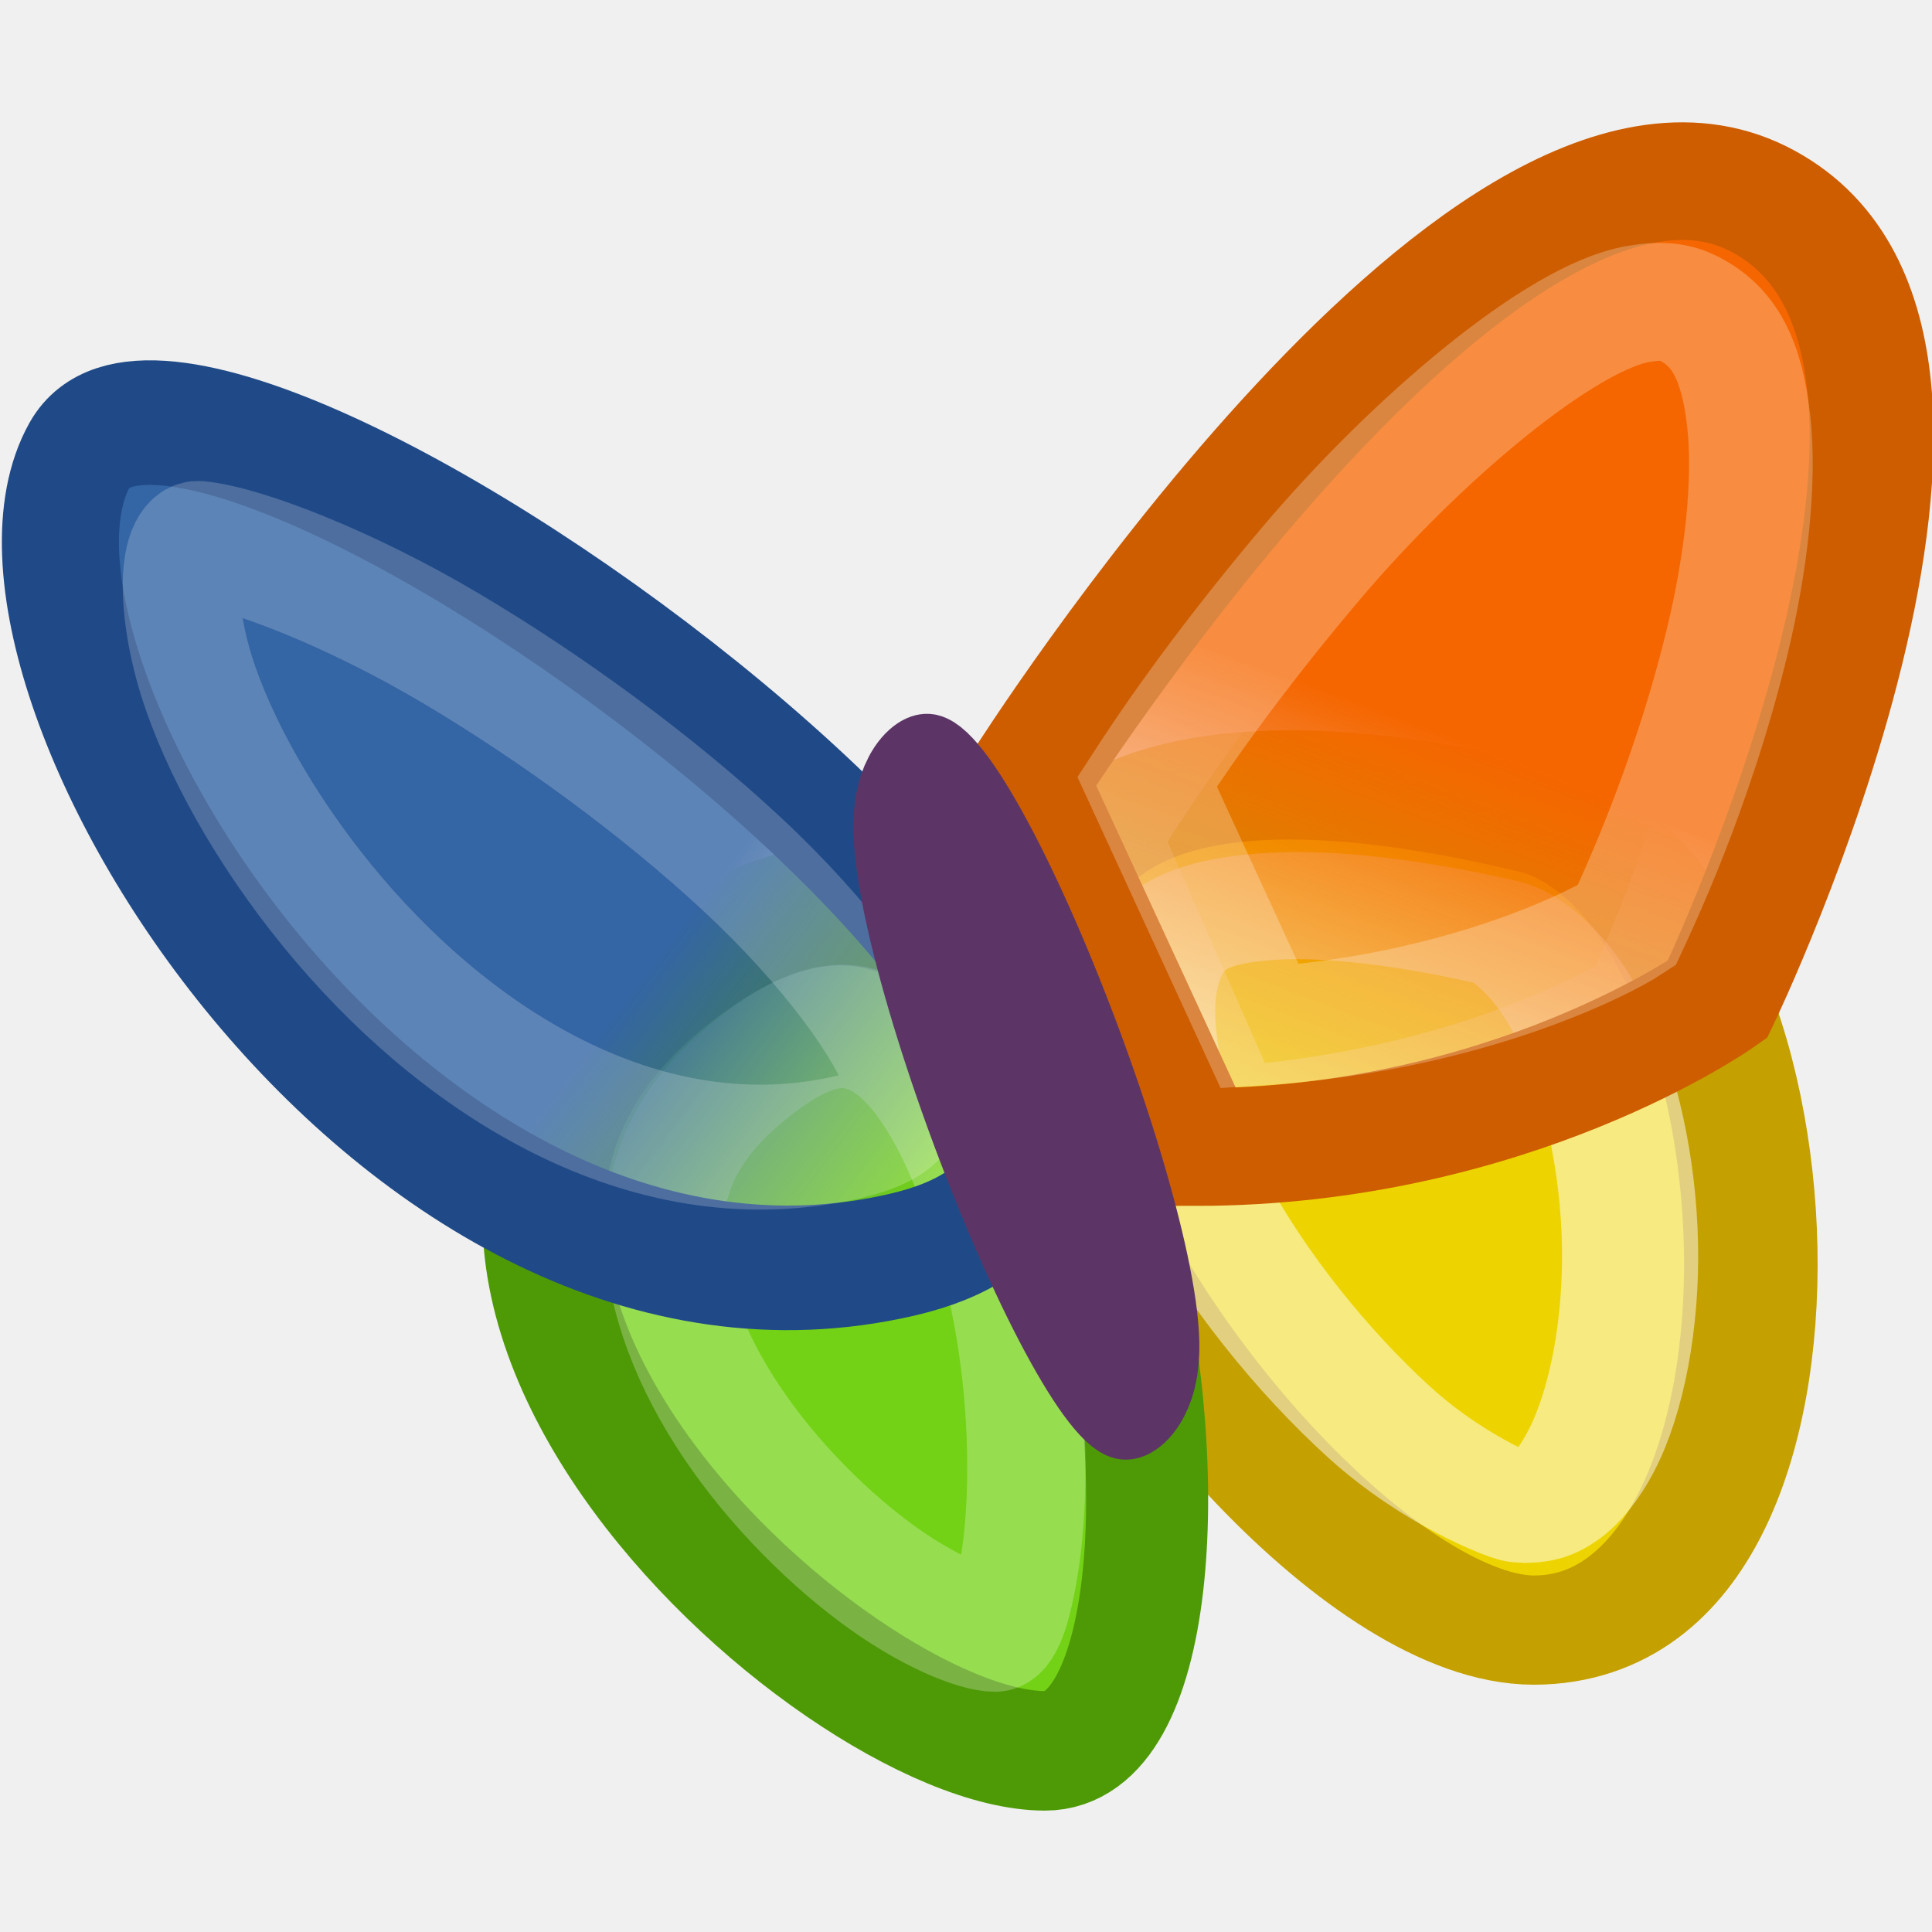
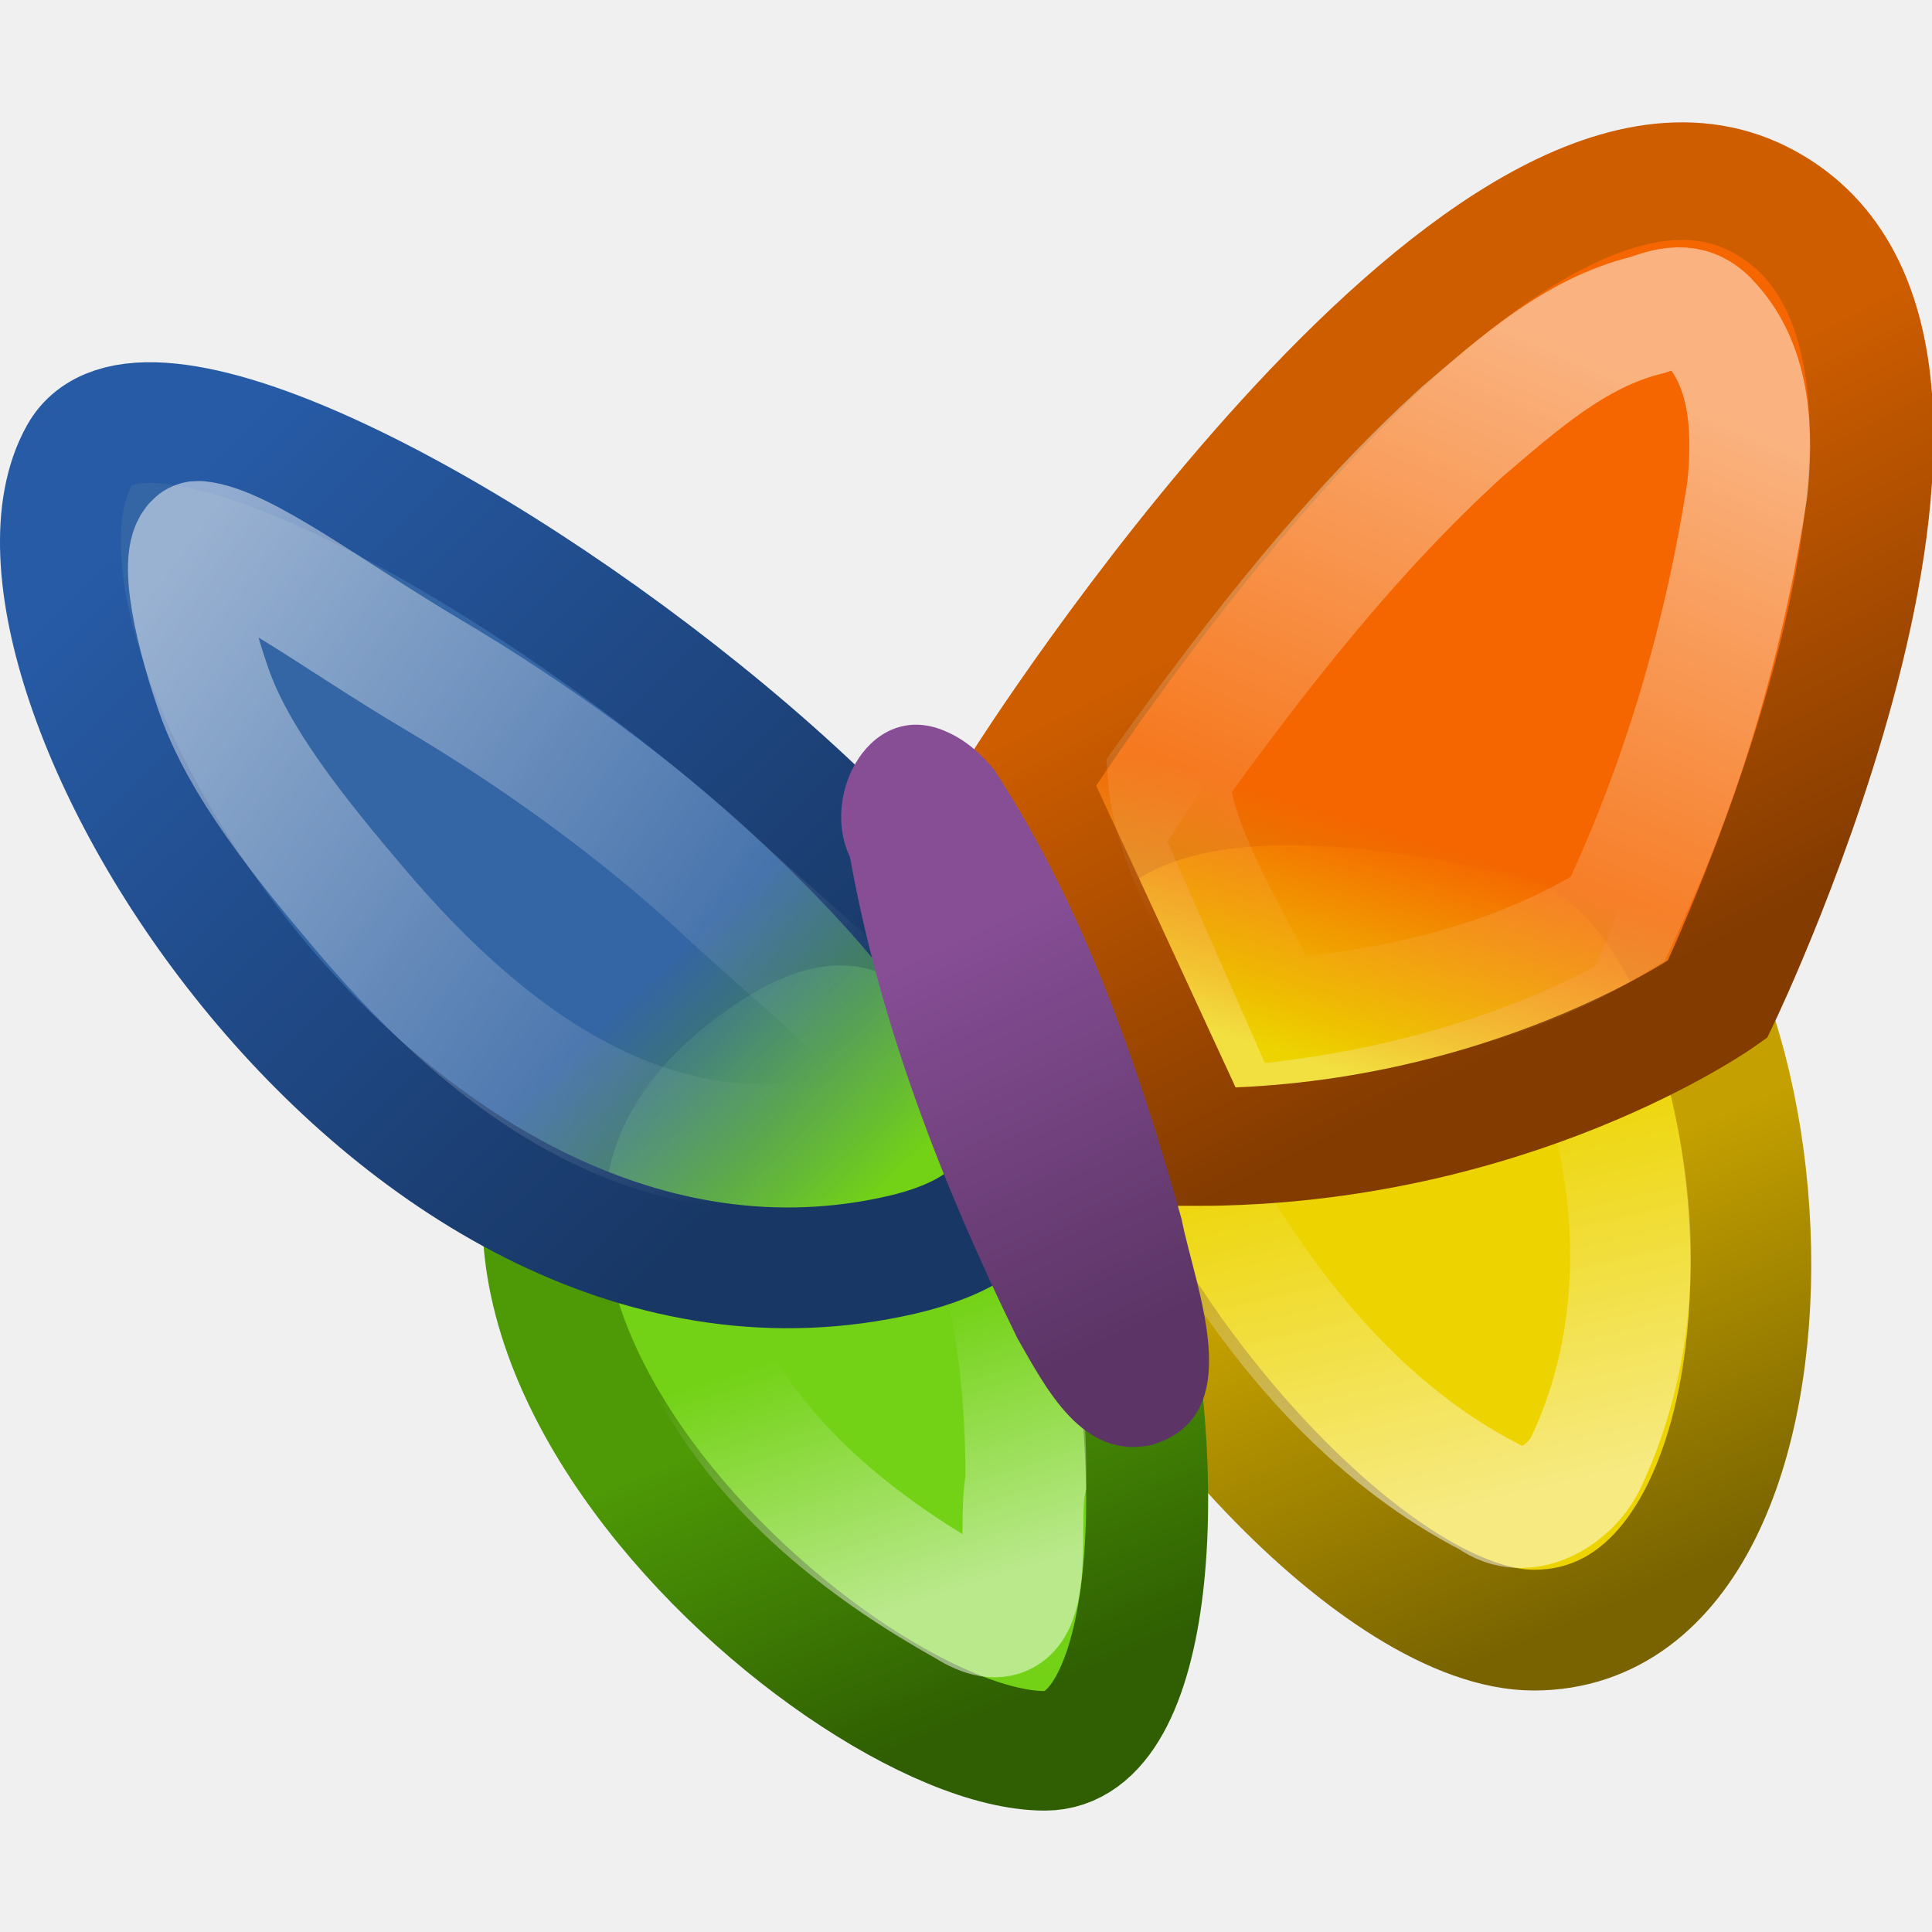
<svg xmlns="http://www.w3.org/2000/svg" xmlns:xlink="http://www.w3.org/1999/xlink" width="16px" height="16px" id="svg4239">
  <defs id="defs4241">
+     <linearGradient id="linearGradient8709">
+       <stop style="stop-color:#ffffff;stop-opacity:1;" offset="0" id="stop8711" />
+       <stop style="stop-color:#ffffff;stop-opacity:0;" offset="1" id="stop8713" />
+     </linearGradient>
+     <linearGradient id="linearGradient8701">
+       <stop style="stop-color:#ffffff;stop-opacity:1;" offset="0" id="stop8703" />
+       <stop style="stop-color:#ffffff;stop-opacity:0;" offset="1" id="stop8705" />
+     </linearGradient>
+     <linearGradient id="linearGradient8693">
+       <stop style="stop-color:#ffffff;stop-opacity:1;" offset="0" id="stop8695" />
+       <stop style="stop-color:#ffffff;stop-opacity:0;" offset="1" id="stop8697" />
+     </linearGradient>
+     <linearGradient id="linearGradient8685">
+       <stop style="stop-color:#ffffff;stop-opacity:1;" offset="0" id="stop8687" />
+       <stop style="stop-color:#ffffff;stop-opacity:0;" offset="1" id="stop8689" />
+     </linearGradient>
+     <linearGradient id="linearGradient8677">
+       <stop style="stop-color:#5c3566;stop-opacity:1;" offset="0" id="stop8679" />
+       <stop style="stop-color:#874e96;stop-opacity:1" offset="1" id="stop8681" />
+     </linearGradient>
+     <linearGradient id="linearGradient8660">
+       <stop style="stop-color:#275ba6;stop-opacity:1" offset="0" id="stop8662" />
+       <stop style="stop-color:#183765;stop-opacity:1" offset="1" id="stop8664" />
+     </linearGradient>
+     <linearGradient id="linearGradient8652">
+       <stop style="stop-color:#4e9a06;stop-opacity:1;" offset="0" id="stop8654" />
+       <stop style="stop-color:#2f5f02;stop-opacity:1" offset="1" id="stop8656" />
+     </linearGradient>
+     <linearGradient id="linearGradient8644">
+       <stop style="stop-color:#c4a000;stop-opacity:1;" offset="0" id="stop8646" />
+       <stop style="stop-color:#786300;stop-opacity:1" offset="1" id="stop8648" />
+     </linearGradient>
+     <linearGradient id="linearGradient8636">
+       <stop style="stop-color:#ce5d00;stop-opacity:1;" offset="0" id="stop8638" />
+       <stop style="stop-color:#833b00;stop-opacity:1" offset="1" id="stop8640" />
+     </linearGradient>
    <linearGradient id="linearGradient2219">
      <stop id="stop2221" offset="0" style="stop-color:#3465a4;stop-opacity:1;" />
      <stop id="stop2223" offset="1" style="stop-color:#3465a4;stop-opacity:0;" />
    </linearGradient>
    <linearGradient id="linearGradient2228">
      <stop id="stop2230" offset="0" style="stop-color:#f56600;stop-opacity:1;" />
      <stop id="stop2232" offset="1" style="stop-color:#f56600;stop-opacity:0;" />
    </linearGradient>
-     <linearGradient xlink:href="#linearGradient2228" id="linearGradient4505" gradientUnits="userSpaceOnUse" gradientTransform="matrix(0.782765,0,0,0.747651,1.035995,0.614065)" x1="20.998" y1="11.741" x2="18" y2="18.867" />
-     <linearGradient xlink:href="#linearGradient2219" id="linearGradient4507" gradientUnits="userSpaceOnUse" gradientTransform="matrix(0.747158,0,0,0.74873,0.374035,0.608489)" x1="9.997" y1="14.919" x2="14.07" y2="18.219" />
+     <linearGradient xlink:href="#linearGradient2228" id="linearGradient4505" gradientUnits="userSpaceOnUse" gradientTransform="matrix(0.782765,0,0,0.747651,1.035995,0.614065)" x1="20.008" y1="13.251" x2="18.728" y2="17.102" />
+     <linearGradient xlink:href="#linearGradient2219" id="linearGradient4507" gradientUnits="userSpaceOnUse" gradientTransform="matrix(0.5438817,0,0,0.5799505,-0.3274572,-0.2722861)" x1="10.201" y1="14.726" x2="13.253" y2="18.175" />
+     <linearGradient xlink:href="#linearGradient8636" id="linearGradient8642" x1="16.398" y1="7.173" x2="19.36" y2="12.699" gradientUnits="userSpaceOnUse" />
+     <linearGradient xlink:href="#linearGradient8644" id="linearGradient8650" x1="17.004" y1="15.06" x2="19.159" y2="19.233" gradientUnits="userSpaceOnUse" gradientTransform="matrix(0.8565497,0,0,0.700607,-3.065176,-0.162781)" />
+     <linearGradient xlink:href="#linearGradient8652" id="linearGradient8658" x1="11.426" y1="15.978" x2="13.07" y2="19.869" gradientUnits="userSpaceOnUse" />
+     <linearGradient xlink:href="#linearGradient8660" id="linearGradient8666" x1="1.138" y1="4.309" x2="6.361" y2="9.665" gradientUnits="userSpaceOnUse" />
+     <linearGradient xlink:href="#linearGradient8677" id="linearGradient8683" x1="9.734" y1="10.856" x2="8.227" y2="7.596" gradientUnits="userSpaceOnUse" />
+     <linearGradient xlink:href="#linearGradient8685" id="linearGradient8691" x1="2.277" y1="6.766" x2="10.085" y2="12.919" gradientUnits="userSpaceOnUse" />
+     <linearGradient xlink:href="#linearGradient8709" id="linearGradient8733" gradientUnits="userSpaceOnUse" gradientTransform="matrix(0.789526,0,0,0.621298,-1.921384,0.986574)" x1="18.85" y1="18.159" x2="17.373" y2="13.094" />
+     <linearGradient xlink:href="#linearGradient8701" id="linearGradient8742" gradientUnits="userSpaceOnUse" gradientTransform="matrix(0.599236,0,0,0.624815,0.408284,1.315959)" x1="12.688" y1="18.896" x2="11.634" y2="15.44" />
+     <linearGradient xlink:href="#linearGradient8693" id="linearGradient8745" gradientUnits="userSpaceOnUse" x1="13.574" y1="3.134" x2="11.224" y2="8.564" />
  </defs>
  <g id="layer1">
-     <path transform="matrix(0.856551,0,0,0.700607,-3.065194,-0.162781)" style="fill:#edd400;fill-opacity:1;stroke:#c4a000;stroke-width:1.291;stroke-miterlimit:4;stroke-opacity:1" d="M 18.437,9.913 C 21.037,10.673 21.362,19.501 18.408,19.501 C 15.489,19.501 8.991,7.151 18.437,9.913 z " id="rect2194" />
-     <path transform="matrix(0.789526,0,0,0.621298,-1.921384,0.986574)" style="opacity:0.5;fill:none;fill-opacity:1;stroke:white;stroke-width:1.428;stroke-miterlimit:4;stroke-opacity:1" d="M 15.688,10.5 C 15.214,10.548 14.97,10.667 14.812,10.812 C 14.655,10.958 14.558,11.146 14.5,11.469 C 14.384,12.113 14.567,13.231 15.031,14.344 C 15.496,15.456 16.209,16.572 16.906,17.375 C 17.604,18.178 18.363,18.531 18.406,18.531 C 18.535,18.531 18.596,18.517 18.719,18.406 C 18.842,18.295 18.991,18.077 19.125,17.75 C 19.393,17.096 19.548,16.055 19.531,15 C 19.515,13.945 19.329,12.857 19.031,12.062 C 18.734,11.268 18.329,10.894 18.156,10.844 C 17.059,10.523 16.233,10.444 15.688,10.5 z " id="path2259" />
-     <path transform="matrix(0.712542,0,0,0.698139,-0.834614,0.18154)" style="fill:#73d216;fill-opacity:1;stroke:#4e9a06;stroke-width:1.418;stroke-miterlimit:4;stroke-opacity:1" d="M 13.316,20.509 C 10.851,20.509 4.326,14.509 9.32,11.067 C 14.311,7.627 15.819,20.509 13.316,20.509 z " id="rect2201" />
-     <path transform="matrix(0.599236,0,0,0.624815,0.408284,1.315959)" style="opacity:0.25;fill:none;fill-opacity:1;stroke:white;stroke-width:1.634;stroke-miterlimit:4;stroke-opacity:1" d="M 10.995,11.499 C 10.736,11.487 10.37,11.588 9.884,11.932 C 8.874,12.646 8.537,13.351 8.5,14.122 C 8.462,14.892 8.79,15.781 9.339,16.607 C 9.888,17.434 10.661,18.196 11.403,18.728 C 12.145,19.261 12.809,19.5 13.071,19.5 C 13.222,19.5 13.332,19.062 13.399,18.683 C 13.535,17.924 13.548,16.809 13.377,15.695 C 13.205,14.582 12.846,13.444 12.401,12.662 C 11.957,11.88 11.482,11.521 10.995,11.499 z " id="path2254" />
+     <path style="fill:#edd400;fill-opacity:1;stroke:url(#linearGradient8650);stroke-width:1;stroke-miterlimit:4;stroke-opacity:1;stroke-dasharray:none" d="M 12.727,6.782 C 14.954,7.315 15.233,13.5 12.702,13.5 C 10.202,13.5 4.636,4.847 12.727,6.782 z" id="rect2194" />
+     <path style="opacity:0.5;fill:none;fill-opacity:1;stroke:url(#linearGradient8733);stroke-width:1;stroke-miterlimit:4;stroke-opacity:1" d="M 10.464,7.51 C 10.085,7.506 9.61,7.678 9.531,8.096 C 9.408,8.881 9.782,9.627 10.172,10.281 C 10.719,11.142 11.429,11.932 12.347,12.403 C 12.625,12.61 12.991,12.392 13.129,12.122 C 13.685,10.954 13.588,9.551 13.063,8.391 C 12.867,7.991 12.482,7.659 12.022,7.64 C 11.508,7.552 10.987,7.472 10.464,7.51 z" id="path2259" />
+     <path transform="matrix(0.712542,0,0,0.698139,-0.834614,0.18154)" style="fill:#73d216;fill-opacity:1;stroke:url(#linearGradient8658);stroke-width:1.418;stroke-miterlimit:4;stroke-opacity:1" d="M 13.316,20.509 C 10.851,20.509 4.326,14.509 9.32,11.067 C 14.311,7.627 15.819,20.509 13.316,20.509 z " id="rect2201" />
+     <path style="opacity:0.5;fill:none;fill-opacity:1;stroke:url(#linearGradient8742);stroke-width:1;stroke-miterlimit:4;stroke-opacity:1" d="M 6.997,8.501 C 6.41,8.565 5.936,9.035 5.65,9.525 C 5.313,10.188 5.612,10.924 5.982,11.497 C 6.459,12.28 7.21,12.859 7.999,13.301 C 8.634,13.703 8.41,12.646 8.496,12.272 C 8.498,11.096 8.29,9.855 7.607,8.872 C 7.457,8.682 7.248,8.513 6.997,8.501 z" id="path2254" />
    <path transform="matrix(0.720961,0,0,0.718898,-0.697672,-0.282723)" style="opacity:0.25;fill:none;fill-opacity:1;stroke:white;stroke-width:1.389;stroke-miterlimit:4;stroke-opacity:1" d="M 20,3.5 C 18.995,3.678 17.104,5.343 15.719,7.062 C 14.498,8.577 13.797,9.703 13.594,10.031 L 15.062,13.375 C 17.8,13.187 19.573,12.187 19.844,12 C 19.952,11.755 20.691,10.14 21.156,8.125 C 21.406,7.045 21.527,5.926 21.438,5.094 C 21.348,4.261 21.118,3.805 20.656,3.562 C 20.488,3.474 20.317,3.444 20,3.5 z " id="path2245" />
-     <path transform="matrix(0.727934,0,0,0.774579,-0.59973,-0.743609)" style="fill:url(#linearGradient4507);fill-opacity:1;stroke:#204a87;stroke-width:1.332;stroke-miterlimit:4;stroke-opacity:1" d="M 1.731,5.822 C 3.074,3.566 16.882,13.112 11.087,14.375 C 5.3,15.637 0.401,8.056 1.731,5.822 z " id="rect2197" />
-     <path transform="matrix(0.666514,0,0,0.713565,-0.165619,-0.134566)" style="opacity:0.2;fill:none;fill-opacity:1;stroke:white;stroke-width:1.45;stroke-miterlimit:4;stroke-opacity:1" d="M 2.739,8.172 C 3.05,9.006 3.659,9.982 4.457,10.858 C 6.054,12.61 8.359,13.899 10.766,13.39 C 11.256,13.286 11.4,13.152 11.449,13.081 C 11.497,13.011 11.537,12.912 11.449,12.641 C 11.271,12.099 10.522,11.133 9.471,10.22 C 8.421,9.306 7.086,8.396 5.846,7.71 C 4.607,7.024 3.305,6.55 2.724,6.496 C 2.415,6.467 2.428,7.338 2.739,8.172 z " id="path2249" />
-     <path transform="matrix(0.700821,0,0,0.664862,-0.245183,-0.148725)" style="fill:url(#linearGradient4505);fill-opacity:1;stroke:#ce5d00;stroke-width:1.465;stroke-miterlimit:4;stroke-opacity:1" d="M 12.478,9.951 C 12.478,9.951 17.867,0.986 21.122,2.697 C 24.404,4.421 20.645,12.673 20.645,12.673 C 20.645,12.673 18.181,14.512 14.477,14.512 L 12.478,9.951 z " id="rect1317" />
-     <path transform="matrix(0.635062,0,0,0.605843,0.867127,0.396851)" style="opacity:0.25;fill:none;fill-opacity:1;stroke:white;stroke-width:1.612;stroke-miterlimit:4;stroke-opacity:1" d="M 20,3.5 C 18.994,3.678 17.104,5.343 15.719,7.062 C 14.498,8.577 13.797,9.703 13.594,10.031 L 15.062,13.375 C 17.8,13.187 19.573,12.187 19.844,12 C 19.952,11.755 20.691,10.14 21.156,8.125 C 21.406,7.044 21.527,5.927 21.438,5.094 C 21.348,4.261 21.118,3.805 20.656,3.562 C 20.487,3.474 20.317,3.444 20,3.5 z " id="path1328" />
-     <path transform="matrix(0.398878,-0.348753,0.185268,0.48596,0.20804,5.995613)" style="fill:#75507b;fill-opacity:1;stroke:#5c3566;stroke-width:1.967;stroke-miterlimit:4;stroke-opacity:1" d="M 14.241,15.826 C 14.241,18.648 13.881,20.938 13.438,20.938 C 12.994,20.938 12.634,18.648 12.634,15.826 C 12.634,13.004 12.994,10.714 13.438,10.714 C 13.881,10.714 14.241,13.004 14.241,15.826 z " id="path2192" />
+     <path style="fill:url(#linearGradient4507);fill-opacity:1;stroke:url(#linearGradient8666);stroke-width:1;stroke-miterlimit:4;stroke-opacity:1" d="M 0.66,3.766 C 1.638,2.018 11.689,9.413 7.471,10.391 C 3.258,11.368 -0.308,5.496 0.66,3.766 z" id="rect2197" />
+     <path transform="matrix(0.666514,0,0,0.713565,-0.165619,-0.134566)" style="opacity:0.5;fill:none;fill-opacity:1;stroke:url(#linearGradient8691);stroke-width:1.45;stroke-miterlimit:4;stroke-opacity:1" d="M 2.904,8.198 C 3.214,9.032 3.961,9.905 4.759,10.781 C 6.356,12.533 8.359,13.899 10.766,13.39 C 11.256,13.286 11.4,13.152 11.449,13.081 C 11.497,13.011 11.537,12.912 11.449,12.641 C 11.271,12.099 10.247,11.389 9.197,10.476 C 8.146,9.563 6.866,8.703 5.627,8.018 C 4.387,7.332 3.305,6.55 2.724,6.496 C 2.415,6.467 2.593,7.364 2.904,8.198 z" id="path2249" />
+     <path transform="matrix(0.700821,0,0,0.664862,-0.245183,-0.148725)" style="fill:url(#linearGradient4505);fill-opacity:1;stroke:url(#linearGradient8642);stroke-width:1.465;stroke-miterlimit:4;stroke-opacity:1" d="M 12.478,9.951 C 12.478,9.951 17.867,0.986 21.122,2.697 C 24.404,4.421 20.645,12.673 20.645,12.673 C 20.645,12.673 18.181,14.512 14.477,14.512 L 12.478,9.951 z " id="rect1317" />
+     <path style="opacity:0.5;fill:none;fill-opacity:1;stroke:url(#linearGradient8745);stroke-width:1;stroke-miterlimit:4;stroke-opacity:1" d="M 13.642,2.609 C 13.042,2.755 12.566,3.187 12.108,3.577 C 11.181,4.421 10.408,5.419 9.675,6.432 C 9.727,7.074 10.226,7.821 10.524,8.445 C 11.523,8.375 12.537,8.146 13.396,7.612 C 13.929,6.49 14.28,5.283 14.47,4.056 C 14.518,3.594 14.505,3.057 14.178,2.691 C 14.015,2.496 13.853,2.534 13.642,2.609 z" id="path1328" />
+     <path style="fill:url(#linearGradient8683);fill-opacity:1;stroke:none;stroke-width:1;stroke-miterlimit:4;stroke-dasharray:none;stroke-opacity:1" d="M 7.844,6.062 C 7.22,5.775 6.787,6.577 7.039,7.097 C 7.288,8.486 7.806,9.818 8.425,11.082 C 8.662,11.494 8.96,12.091 9.536,11.967 C 10.351,11.726 9.899,10.677 9.786,10.098 C 9.422,8.803 8.971,7.504 8.232,6.373 C 8.126,6.244 7.998,6.13 7.844,6.062 z" id="path2192" />
  </g>
</svg>
